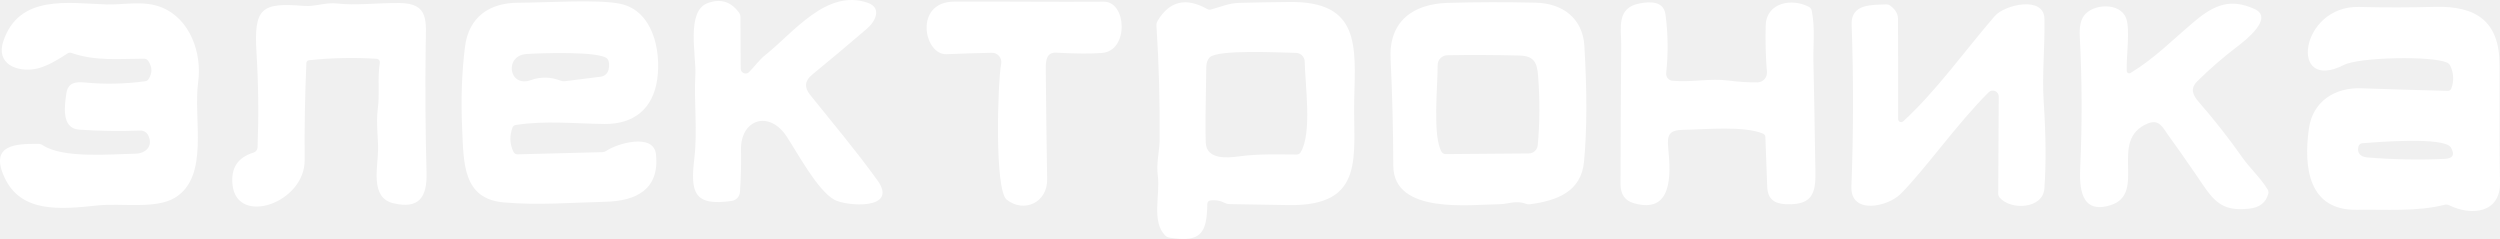
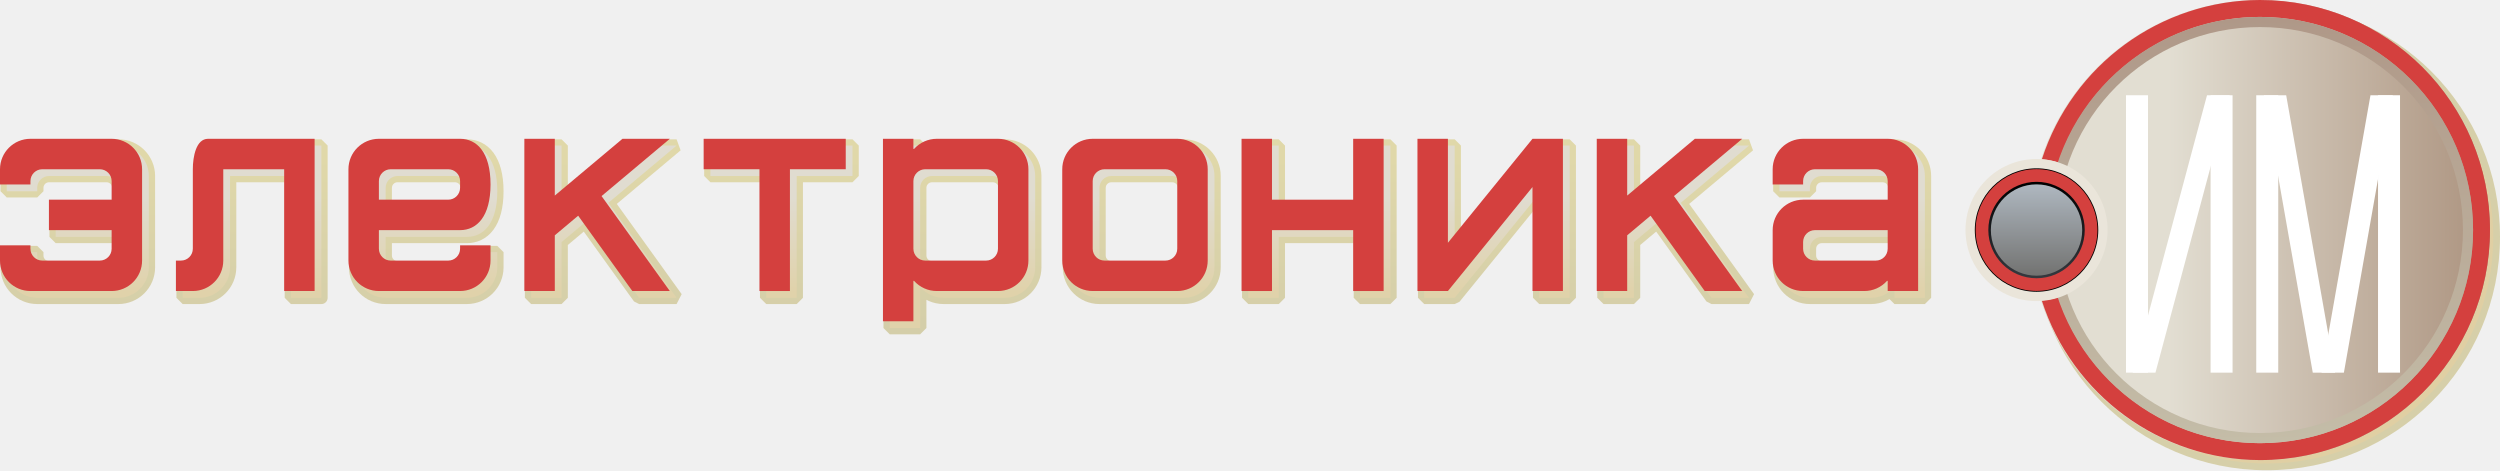
- <svg xmlns="http://www.w3.org/2000/svg" version="1.1" viewBox="0 0 528.034 50.478" id="svg17" width="528.034" height="50.478">
-   <defs id="defs17" />
-   <g fill="#ffffff" id="g17" style="fill:#000000" transform="translate(-36.33902,-36.11248)">
-     <path d="m 237.91,36.45 c 10.74,-0.04 21.06,0.09 31.58,0.02 4.85,-0.03 5.32,10.39 -0.4,10.83 q -3.55,0.27 -9.61,-0.06 c -2.16,-0.12 -2.27,1.71 -2.26,3.48 q 0.1,11.64 0.29,23.29 c 0.08,4.85 -4.86,7.17 -8.54,4.28 -2.61,-2.06 -1.91,-24.84 -1.17,-28.69 a 1.97,1.96 -85.1 0 0 -1.96,-2.34 q -4.75,0.1 -9.59,0.3 c -4.79,0.19 -6.95,-11.07 1.66,-11.11 z" id="path1" style="fill:#ffffff" />
-     <path d="m 164.46,67.94 c 2.2,-1.5 9.97,-3.83 10.44,0.8 0.74,7.36 -4.13,9.84 -10.73,9.99 -7.24,0.18 -14.21,0.77 -21.42,0.14 -8.7,-0.77 -8.47,-8.34 -8.8,-15.63 q -0.41,-9.18 0.6,-17.23 c 0.78,-6.23 5.07,-9.3 11.23,-9.32 6.41,-0.02 16.84,-0.77 21.59,0.23 6.78,1.42 8.65,9.71 7.79,15.9 -0.88,6.3 -4.96,9.54 -11.16,9.48 -6.07,-0.07 -12.77,-0.77 -18.76,0.22 a 0.85,0.84 5.4 0 0 -0.65,0.53 q -0.99,2.66 0.2,5.14 a 0.95,0.93 -13.3 0 0 0.86,0.52 l 17.87,-0.46 a 1.8,1.74 25.7 0 0 0.94,-0.31 z m 0.2,-19.35 c -1.23,-1.76 -14.63,-1.24 -17.11,-1.07 -4.79,0.33 -3.76,7.19 0.93,5.51 q 3.08,-1.1 6.27,0.12 0.46,0.17 0.95,0.11 l 7.53,-0.95 a 1.94,1.94 0 0 0 1.65,-1.5 q 0.32,-1.44 -0.22,-2.22 z" id="path2" style="fill:#ffffff" />
-     <path d="m 207.41,56.1 c 4.8,5.98 9.76,11.87 14.25,18.09 4.59,6.36 -6.66,5.51 -9.14,4.09 -3.5,-2.01 -7.46,-9.39 -9.99,-13.28 -3.72,-5.74 -9.81,-3.65 -9.68,2.74 q 0.09,4.43 -0.22,8.92 a 2.07,2.07 0 0 1 -1.77,1.9 c -7.93,1.12 -8.72,-1.76 -7.88,-8.88 0.72,-6.07 -0.1,-11.82 0.23,-17.91 0.21,-3.76 -1.99,-13.24 2.52,-14.97 q 4.1,-1.58 6.7,1.98 a 1.54,1.49 -64.2 0 1 0.3,0.91 l 0.06,10.93 a 1.03,1.03 0 0 0 1.76,0.72 c 1.22,-1.21 2.11,-2.56 3.45,-3.62 5.94,-4.72 12.91,-14.01 21.58,-11.03 3.1,1.07 1.69,3.92 -0.11,5.46 q -5.73,4.93 -11.59,9.73 -2.33,1.9 -0.47,4.22 z" id="path3" style="fill:#ffffff" />
-     <path d="m 322.37,57.07 c -0.29,11.74 2.66,22.65 -13.91,22.36 q -6.27,-0.11 -12.51,-0.21 -0.44,-0.01 -0.83,-0.21 -1.54,-0.79 -3.17,-0.55 a 0.72,0.71 85.8 0 0 -0.61,0.71 c -0.08,6.17 -1.33,8.27 -8.07,7.12 a 1.55,1.54 73.3 0 1 -0.85,-0.46 c -2.92,-3 -0.99,-8.62 -1.54,-12.62 -0.35,-2.54 0.35,-5.21 0.38,-7.3 q 0.12,-12.18 -0.66,-24.35 a 1.86,1.8 -32.4 0 1 0.26,-1.07 q 3.74,-6.25 10.46,-2.47 a 1.07,1.04 -37 0 0 0.79,0.1 c 2.07,-0.55 3.74,-1.34 5.93,-1.4 q 5.37,-0.14 10.74,-0.19 c 14.8,-0.13 13.88,9.23 13.59,20.54 z m -11.35,11.25 c 2.52,-3.99 0.96,-14.39 0.89,-19.18 a 1.88,1.88 0 0 0 -1.86,-1.86 c -3.06,-0.04 -16.5,-0.79 -18.22,0.96 q -0.68,0.69 -0.71,2.09 -0.25,12.37 -0.11,15.91 c 0.16,3.68 4.68,3.22 7.04,2.9 4.09,-0.56 8.07,-0.4 12.2,-0.39 a 0.92,0.9 -73.7 0 0 0.77,-0.43 z" id="path4" style="fill:#ffffff" />
-     <path d="m 330.05,48.5 c -0.38,-7.86 4.7,-11.56 12.07,-11.78 q 9.29,-0.26 18.61,-0.04 c 5.69,0.13 9.9,3.34 10.25,9.12 q 0.87,14.63 -0.08,24.52 c -0.6,6.27 -5.74,8.19 -11.39,8.93 q -0.48,0.06 -0.94,-0.11 c -2.02,-0.77 -3.81,0.09 -5.4,0.1 -6.14,0.05 -22.52,2.28 -22.55,-8.15 Q 330.59,59.8 330.05,48.5 Z m 9.94,1.38 c 0.04,4.1 -1.13,15.03 0.84,18.31 a 0.97,0.97 0 0 0 0.85,0.47 l 17.57,-0.14 a 1.91,1.9 -87.5 0 0 1.88,-1.73 q 0.65,-6.95 0.09,-14.51 C 361,49.3 360.38,47.91 357.19,47.84 q -7.94,-0.19 -15.16,-0.06 a 2.08,2.08 0 0 0 -2.04,2.1 z" id="path5" style="fill:#ffffff" />
-     <path d="m 67.61,64.64 a 1.78,1.78 0 0 0 -1.64,-0.95 q -6.86,0.24 -12.96,-0.2 c -3.84,-0.28 -2.99,-5.31 -2.65,-7.68 0.32,-2.16 1.83,-2.48 3.83,-2.28 q 6.41,0.62 12.82,-0.26 a 1,1 0 0 0 0.71,-0.45 q 1.24,-1.93 -0.08,-3.85 a 1.05,1.04 -16.8 0 0 -0.87,-0.46 c -5.32,0 -10.21,0.56 -15.32,-1.21 a 0.98,0.97 37.6 0 0 -0.88,0.11 q -4.1,2.74 -6.64,3.24 c -3.91,0.77 -8.51,-0.98 -6.9,-5.8 3.33,-10.01 13.77,-8.05 21.79,-7.8 3.72,0.11 7.92,-0.91 11.7,0.64 6.04,2.47 8.51,9.7 7.67,15.8 -1.07,7.84 2.45,19.87 -4.89,24.38 -4.05,2.48 -11.39,1.1 -16.42,1.64 C 49,80.35 40.72,81.12 37.26,73.53 34.09,66.6 39.75,66.47 44.43,66.5 a 1.68,1.62 -27.5 0 1 0.91,0.27 c 4.36,2.87 14.35,1.89 19.54,1.81 2.38,-0.04 3.88,-1.74 2.73,-3.94 z" id="path6" style="fill:#ffffff" />
-     <path d="m 101.05,49.41 q -0.45,10.27 -0.36,20.47 c 0.08,9.11 -14.21,14 -15.23,5.35 q -0.63,-5.34 4.43,-6.89 a 1.2,1.19 -7.5 0 0 0.85,-1.1 q 0.39,-10.05 -0.23,-20.1 c -0.58,-9.4 1.1,-10.51 10.04,-9.78 2.35,0.19 4.55,-0.79 6.99,-0.51 3.95,0.46 8.4,-0.14 13.2,-0.1 6.31,0.06 5.57,3.86 5.51,9.05 q -0.18,13.39 0.18,26.8 c 0.13,5.08 -1.51,7.75 -7.03,6.44 -4.94,-1.17 -3.24,-7.63 -3.2,-11.34 0.03,-2.24 -0.45,-5.67 -0.07,-8.56 0.45,-3.39 -0.1,-6.41 0.43,-9.75 a 0.74,0.74 0 0 0 -0.69,-0.86 q -7.16,-0.46 -14.29,0.31 a 0.6,0.6 0 0 0 -0.53,0.57 z" id="path7" style="fill:#ffffff" />
-     <path d="m 408.72,64.34 c -3.97,-1.7 -12.27,-0.88 -16.72,-0.81 -3.01,0.05 -3.61,0.89 -3.31,3.87 0.56,5.57 0.97,14 -7.27,11.63 q -2.81,-0.8 -2.8,-4.04 0.03,-14.65 0.14,-29.32 c 0.03,-3.54 -1.1,-7.89 3.87,-8.83 2.25,-0.43 5.11,-0.54 5.49,2.38 q 0.81,6.12 0.14,12.34 a 1.47,1.46 5.6 0 0 1.33,1.61 c 4.08,0.37 7.85,-0.56 11.85,-0.04 q 3.16,0.41 6.1,0.38 a 2.03,2.03 0 0 0 2,-2.19 q -0.4,-4.93 -0.26,-9.81 c 0.13,-4.94 5.65,-5.84 9.17,-3.92 a 1.13,1.1 -82.2 0 1 0.54,0.73 c 0.75,3.59 0.31,7.61 0.36,10.32 q 0.23,10.55 0.38,21.09 c 0.08,5.59 0.8,9.86 -6.24,9.51 -2.41,-0.12 -3.8,-1.09 -3.89,-3.7 q -0.17,-5.25 -0.39,-10.48 a 0.83,0.82 11 0 0 -0.49,-0.72 z" id="path8" style="fill:#ffffff" />
-     <path d="m 486.33,51.53 c 5.14,-3.11 8.99,-7.12 13.59,-10.96 4.2,-3.52 7.63,-4.82 12.62,-2.55 4.1,1.87 -1.79,6.51 -3.7,7.96 q -4.41,3.35 -8.36,7.25 c -1.58,1.55 -1.07,2.89 0.28,4.43 q 4.96,5.69 9.29,11.85 c 1.49,2.12 3.75,4.16 5.24,6.61 a 1.2,1.17 -54.2 0 1 0.14,0.93 q -0.73,2.76 -3.99,3.13 c -6.51,0.74 -7.83,-2.15 -11.5,-7.5 q -2.8,-4.09 -5.69,-8.09 c -1.12,-1.55 -1.86,-3.38 -4.26,-2.4 -8.5,3.45 0,14.83 -7.91,17.27 -6.37,1.97 -6.55,-3.92 -6.37,-8.02 q 0.63,-13.77 -0.09,-27.52 -0.17,-3.08 0.87,-4.48 c 1.91,-2.59 7.59,-2.86 8.9,0.47 0.91,2.28 0.03,8.23 0.14,11.18 a 0.53,0.53 0 0 0 0.8,0.44 z" id="path9" style="fill:#ffffff" />
-     <path d="m 456.36,55.61 c -6.63,6.6 -13.32,16.16 -18.56,21.44 -2.76,2.78 -10.65,4.47 -10.42,-1.56 q 0.66,-17.11 0.05,-34.23 c -0.15,-4.4 4.37,-4.09 7.28,-4.22 a 1.41,1.41 0 0 1 0.9,0.28 q 1.6,1.21 1.61,2.74 0.05,10.56 0.03,21.2 a 0.64,0.64 0 0 0 1.08,0.47 c 6.98,-6.38 13.08,-15.01 19.32,-22.21 2.11,-2.45 10.4,-4.33 10.5,0.53 0.13,5.94 -0.54,11.78 -0.15,17.6 q 0.7,10.6 0.14,18.28 c -0.31,4.32 -7.08,4.66 -9.44,1.92 a 1.23,1.22 24.9 0 1 -0.31,-0.84 l 0.11,-20.5 a 1.26,1.25 67.7 0 0 -2.14,-0.9 z" id="path10" style="fill:#ffffff" />
-     <path d="m 553.19,49.33 c -3.21,-1.45 -18.55,-1.16 -21.81,0.51 -11.71,5.96 -9.3,-12.56 3.19,-12.26 q 8.05,0.2 16.1,-0.02 c 8.48,-0.22 13.62,2.89 13.6,12.25 q -0.05,18.43 0.1,24.76 c 0.15,6.7 -6.18,7.15 -10.74,4.89 a 1.43,1.41 50.5 0 0 -0.95,-0.1 c -5.85,1.5 -12.48,0.96 -18.55,1.06 -10.21,0.18 -11.27,-8.98 -10.12,-17.14 0.8,-5.7 5.38,-8.72 11.06,-8.52 q 9.17,0.31 18.29,0.55 a 0.76,0.75 11 0 0 0.72,-0.48 q 0.9,-2.4 -0.2,-4.81 a 1.41,1.36 88.9 0 0 -0.69,-0.69 z M 534.46,67.1 c -0.32,1.37 0.5,2.15 1.85,2.26 q 8.17,0.68 16.37,0.31 2.66,-0.12 1.31,-2.42 c -1.35,-2.29 -15.75,-1.12 -18.68,-0.89 a 0.94,0.94 0 0 0 -0.85,0.74 z" id="path11" style="fill:#ffffff" />
+ <svg xmlns="http://www.w3.org/2000/svg" xmlns:xlink="http://www.w3.org/1999/xlink" width="739mm" height="139mm" viewBox="0 0 739 139" version="1.1" id="svg1" xml:space="preserve">
+   <defs id="defs1">
+     <linearGradient id="linearGradient59">
+       <stop style="stop-color:#000000;stop-opacity:1;" offset="0" id="stop59" />
+       <stop style="stop-color:#36393f;stop-opacity:1;" offset="1" id="stop60" />
+     </linearGradient>
+     <linearGradient id="linearGradient57">
+       <stop style="stop-color:#b1bac3;stop-opacity:1;" offset="0" id="stop57" />
+       <stop style="stop-color:#70706e;stop-opacity:1;" offset="1" id="stop58" />
+     </linearGradient>
+     <linearGradient id="linearGradient16">
+       <stop style="stop-color:#e2ded2;stop-opacity:1;" offset="0.3" id="stop16" />
+       <stop style="stop-color:#ac937f;stop-opacity:1;" offset="1" id="stop17" />
+     </linearGradient>
+     <linearGradient id="linearGradient12">
+       <stop style="stop-color:#af9888;stop-opacity:1;" offset="0" id="stop12" />
+       <stop style="stop-color:#c4bda8;stop-opacity:1;" offset="1" id="stop13" />
+     </linearGradient>
+     <linearGradient id="linearGradient33">
+       <stop style="stop-color:#d4cea9;stop-opacity:1;" offset="0.078" id="stop33" />
+       <stop style="stop-color:#e0d8a9;stop-opacity:1;" offset="0.884" id="stop34" />
+     </linearGradient>
+     <linearGradient id="linearGradient31">
+       <stop style="stop-color:#e0dcd0;stop-opacity:1;" offset="0.347" id="stop31" />
+       <stop style="stop-color:#e0d2aa;stop-opacity:1;" offset="0.947" id="stop32" />
+     </linearGradient>
+     <marker id="DistanceX" orient="auto" refX="0" refY="0" style="overflow:visible">
+       <path d="M 3,-3 -3,3 M 0,-5 V 5" style="stroke:#000000;stroke-width:0.5" id="path1" />
+     </marker>
+     <pattern id="Hatch" patternUnits="userSpaceOnUse" width="8" height="8" x="0" y="0">
+       <path d="M8 4 l-4,4" stroke="#000000" stroke-width="0.25" linecap="square" id="path2" />
+       <path d="M6 2 l-4,4" stroke="#000000" stroke-width="0.25" linecap="square" id="path3" />
+       <path d="M4 0 l-4,4" stroke="#000000" stroke-width="0.25" linecap="square" id="path4" />
+     </pattern>
+     <symbol id="*Model_Space" />
+     <symbol id="*Paper_Space" />
+     <symbol id="*Paper_Space0" />
+     <linearGradient xlink:href="#linearGradient31" id="linearGradient32" x1="430.432" y1="-0.402" x2="430.432" y2="46.179" gradientUnits="userSpaceOnUse" />
+     <linearGradient xlink:href="#linearGradient33" id="linearGradient34" x1="380.505" y1="58.187" x2="380.505" y2="-3.421" gradientUnits="userSpaceOnUse" />
+     <linearGradient xlink:href="#linearGradient31" id="linearGradient35" gradientUnits="userSpaceOnUse" x1="430.432" y1="-0.402" x2="430.432" y2="46.179" />
+     <linearGradient xlink:href="#linearGradient33" id="linearGradient36" gradientUnits="userSpaceOnUse" x1="380.505" y1="58.187" x2="380.505" y2="-3.421" />
+     <linearGradient xlink:href="#linearGradient31" id="linearGradient37" gradientUnits="userSpaceOnUse" x1="430.432" y1="-0.402" x2="430.432" y2="46.179" />
+     <linearGradient xlink:href="#linearGradient33" id="linearGradient38" gradientUnits="userSpaceOnUse" x1="380.505" y1="58.187" x2="380.505" y2="-3.421" />
+     <linearGradient xlink:href="#linearGradient31" id="linearGradient39" gradientUnits="userSpaceOnUse" x1="430.432" y1="-0.402" x2="430.432" y2="46.179" />
+     <linearGradient xlink:href="#linearGradient33" id="linearGradient40" gradientUnits="userSpaceOnUse" x1="380.505" y1="58.187" x2="380.505" y2="-3.421" />
+     <linearGradient xlink:href="#linearGradient31" id="linearGradient41" gradientUnits="userSpaceOnUse" x1="430.432" y1="-0.402" x2="430.432" y2="46.179" />
+     <linearGradient xlink:href="#linearGradient33" id="linearGradient42" gradientUnits="userSpaceOnUse" x1="380.505" y1="58.187" x2="380.505" y2="-3.421" />
+     <linearGradient xlink:href="#linearGradient31" id="linearGradient43" gradientUnits="userSpaceOnUse" x1="430.432" y1="-0.402" x2="430.432" y2="46.179" />
+     <linearGradient xlink:href="#linearGradient33" id="linearGradient44" gradientUnits="userSpaceOnUse" x1="380.505" y1="58.187" x2="380.505" y2="-3.421" />
+     <linearGradient xlink:href="#linearGradient31" id="linearGradient45" gradientUnits="userSpaceOnUse" x1="430.432" y1="-0.402" x2="430.432" y2="46.179" />
+     <linearGradient xlink:href="#linearGradient33" id="linearGradient46" gradientUnits="userSpaceOnUse" x1="380.505" y1="58.187" x2="380.505" y2="-3.421" />
+     <linearGradient xlink:href="#linearGradient31" id="linearGradient47" gradientUnits="userSpaceOnUse" x1="430.432" y1="-0.402" x2="430.432" y2="46.179" />
+     <linearGradient xlink:href="#linearGradient33" id="linearGradient48" gradientUnits="userSpaceOnUse" x1="380.505" y1="58.187" x2="380.505" y2="-3.421" />
+     <linearGradient xlink:href="#linearGradient31" id="linearGradient49" gradientUnits="userSpaceOnUse" x1="430.432" y1="-0.402" x2="430.432" y2="46.179" />
+     <linearGradient xlink:href="#linearGradient33" id="linearGradient50" gradientUnits="userSpaceOnUse" x1="380.505" y1="58.187" x2="380.505" y2="-3.421" />
+     <linearGradient xlink:href="#linearGradient31" id="linearGradient51" gradientUnits="userSpaceOnUse" x1="430.432" y1="-0.402" x2="430.432" y2="46.179" />
+     <linearGradient xlink:href="#linearGradient33" id="linearGradient52" gradientUnits="userSpaceOnUse" x1="380.505" y1="58.187" x2="380.505" y2="-3.421" />
+     <linearGradient xlink:href="#linearGradient31" id="linearGradient53" gradientUnits="userSpaceOnUse" x1="430.432" y1="-0.402" x2="430.432" y2="46.179" />
+     <linearGradient xlink:href="#linearGradient33" id="linearGradient54" gradientUnits="userSpaceOnUse" x1="380.505" y1="58.187" x2="380.505" y2="-3.421" />
+     <linearGradient xlink:href="#linearGradient31" id="linearGradient55" gradientUnits="userSpaceOnUse" x1="430.432" y1="-0.402" x2="430.432" y2="46.179" />
+     <linearGradient xlink:href="#linearGradient33" id="linearGradient56" gradientUnits="userSpaceOnUse" x1="380.505" y1="58.187" x2="380.505" y2="-3.421" />
+     <linearGradient xlink:href="#linearGradient12" id="linearGradient13" x1="815.596" y1="36.612" x2="815.596" y2="162.612" gradientUnits="userSpaceOnUse" />
+     <linearGradient xlink:href="#linearGradient16" id="linearGradient17" x1="747.596" y1="99.612" x2="883.596" y2="99.612" gradientUnits="userSpaceOnUse" />
+     <linearGradient xlink:href="#linearGradient57" id="linearGradient58" x1="749.554" y1="85.112" x2="749.554" y2="114.112" gradientUnits="userSpaceOnUse" />
+     <linearGradient xlink:href="#linearGradient59" id="linearGradient60" x1="749.554" y1="85.362" x2="749.554" y2="113.862" gradientUnits="userSpaceOnUse" />
+   </defs>
+   <g id="g31" transform="translate(-93.97244,42.55634)" style="fill:url(#linearGradient32);fill-opacity:1;stroke:url(#linearGradient34);stroke-width:3.7;stroke-linejoin:bevel;stroke-dasharray:none;paint-order:stroke fill markers">
+     <path id="path20" style="fill:url(#linearGradient35);fill-opacity:1;stroke:url(#linearGradient36);stroke-width:3.7;stroke-linecap:round;stroke-linejoin:bevel;stroke-dasharray:none;stroke-opacity:1;paint-order:stroke fill markers" d="m 95.972,13.972 h 9 l 2e-5,-1 c 2e-5,-1.933 1.567,-3.5 3.5,-3.5 h 17 c 1.933,-6.7e-6 3.5,1.567 3.5,3.5 l 3e-5,5.5 h -18.539 v 9 h 18.539 l -3e-5,5.5 c -2e-5,1.933 -1.567,3.5 -3.5,3.5 h -17 c -1.933,5.2e-5 -3.5,-1.567 -3.5,-3.5 l -2e-5,-1 h -9 l 5.2e-5,4.5 c 5e-5,4.971 4.029,9 9,9 l 24,10e-7 c 4.971,1.8e-5 9,-4.029 9,-9 V 9.472 c -6e-5,-4.971 -4.029,-9 -9,-9 H 104.972 c -4.971,-8.9e-7 -9,4.029 -9,9 z" />
+     <path id="path21" style="fill:url(#linearGradient37);fill-opacity:1;stroke:url(#linearGradient38);stroke-width:3.7;stroke-linecap:round;stroke-linejoin:bevel;stroke-dasharray:none;stroke-opacity:1;paint-order:stroke fill markers" d="m 188.972,45.472 h -9 V 9.472 h -18 l 3e-5,27 c 3e-5,4.971 -4.029,9 -9,9 l -5,-1.9e-5 v -9 l 1.5,5.2e-5 c 1.933,5.1e-5 3.5,-1.567 3.5,-3.5 V 9.472 c 6e-5,-3.689 0.959,-9 4.5,-9 l 31.5,-2.6e-7 V 45.472" />
+     <path d="m 207.972,0.472 c -4.971,2e-7 -9,4.029 -9,9 v 27 c -3e-5,4.971 4.029,9 9,9 h 24 c 4.971,1.8e-5 9,-4.029 9,-9 v -4.499 h -9 v 1 c 2e-5,1.933 -1.567,3.5 -3.5,3.5 h -17 c -1.933,5.1e-5 -3.5,-1.567 -3.5,-3.5 v -5.5 l 24,-5.17e-4 c 4.971,-4.6e-5 9,-4.029 9,-13.5 0,-9.471 -4.029,-13.5 -9,-13.5 z M 211.472,9.472 h 17 c 1.933,-6.8e-6 3.5,1.567 3.5,3.5 v 2 c 4e-5,1.933 -1.567,3.5 -3.5,3.5 h -20.5 v -5.5 c 6e-5,-1.933 1.567,-3.5 3.5,-3.5 z" style="fill:url(#linearGradient39);fill-opacity:1;stroke:url(#linearGradient40);stroke-width:3.7;stroke-linecap:round;stroke-linejoin:bevel;stroke-dasharray:none;stroke-opacity:1;paint-order:stroke fill markers" id="path22" />
+     <path d="M 250.972,0.472 V 45.472 h 8.999 V 29.002 l 6.908,-5.797 16.007,22.267 h 11.086 L 273.794,17.404 293.973,0.472 H 279.972 L 259.972,17.253 V 0.472 Z" style="fill:url(#linearGradient41);fill-opacity:1;stroke:url(#linearGradient42);stroke-width:3.7;stroke-linecap:round;stroke-linejoin:bevel;stroke-dasharray:none;stroke-opacity:1;paint-order:stroke fill markers" id="path23" />
+     <path d="M 303.972,0.472 V 9.472 h 16.5 v 36 h 9.001 V 9.472 h 16.499 V 0.472 Z" style="fill:url(#linearGradient43);fill-opacity:1;stroke:url(#linearGradient44);stroke-width:3.7;stroke-linecap:round;stroke-linejoin:bevel;stroke-dasharray:none;stroke-opacity:1;paint-order:stroke fill markers" id="path24" />
+     <path id="path25" style="fill:url(#linearGradient45);fill-opacity:1;stroke:url(#linearGradient46);stroke-width:3.7;stroke-linecap:round;stroke-linejoin:bevel;stroke-dasharray:none;stroke-opacity:1;paint-order:stroke fill markers" d="m 372.88,0.472 h 18.092 c 4.971,-5.31e-6 9,4.029 9.001,9 V 36.472 c -4.3e-4,4.971 -4.03,9 -9.001,9 h -18.092 c -2.561,2.3e-5 -5,-1.091 -6.708,-3 l -0.201,5.8e-5 v 11.943 h -8.998 V 0.472 h 8.998 V 3.472 l 0.201,-2.1e-6 c 1.707,-1.909 4.147,-3 6.708,-3 z M 387.472,36.472 c 1.933,4.7e-5 3.5,-1.567 3.5,-3.5 V 12.972 c 1.3e-4,-1.933 -1.567,-3.5 -3.5,-3.5 l -18,-6.7e-6 c -1.933,-5.6e-6 -3.5,1.567 -3.5,3.5 v 20 c 3.7e-4,1.933 1.567,3.5 3.5,3.5 z" />
+     <path d="m 418.973,0.472 c -4.971,-1.083e-5 -9,4.029 -9,9 v 27 c 2.7e-4,4.971 4.03,9 9,9 h 25 c 4.97,1.3e-5 9,-4.029 8.999,-9 V 9.472 c 2.3e-4,-4.971 -4.029,-9 -8.999,-9 z M 422.473,9.472 h 18 c 1.933,4.3e-6 3.5,1.567 3.5,3.5 v 20 c -5e-4,1.933 -1.567,3.5 -3.5,3.5 h -18 c -1.933,4.1e-5 -3.5,-1.567 -3.5,-3.5 V 12.972 c -2.9e-4,-1.933 1.567,-3.5 3.5,-3.5 z" style="fill:url(#linearGradient47);fill-opacity:1;stroke:url(#linearGradient48);stroke-width:3.7;stroke-linecap:round;stroke-linejoin:bevel;stroke-dasharray:none;stroke-opacity:1;paint-order:stroke fill markers" id="path26" />
+     <path d="M 462.973,0.472 V 45.472 h 8.998 V 27.473 h 24 V 45.472 h 9.002 V 0.472 h -9.002 V 18.472 H 471.972 V 0.472 Z" style="fill:url(#linearGradient49);fill-opacity:1;stroke:url(#linearGradient50);stroke-width:3.7;stroke-linecap:round;stroke-linejoin:bevel;stroke-dasharray:none;stroke-opacity:1;paint-order:stroke fill markers" id="path27" />
+     <path d="M 514.972,0.472 V 45.472 h 9.001 L 548.973,14.736 V 45.472 h 8.998 V 0.472 h -8.998 L 523.973,31.209 V 0.472 Z" style="fill:url(#linearGradient51);fill-opacity:1;stroke:url(#linearGradient52);stroke-width:3.7;stroke-linecap:round;stroke-linejoin:bevel;stroke-dasharray:none;stroke-opacity:1;paint-order:stroke fill markers" id="path29" />
+     <path d="M 567.973,0.472 V 45.472 h 8.998 V 29.002 l 6.908,-5.797 16.007,22.267 h 11.086 L 590.796,17.404 610.973,0.472 H 596.971 L 576.971,17.253 V 0.472 Z" style="fill:url(#linearGradient53);fill-opacity:1;stroke:url(#linearGradient54);stroke-width:3.7;stroke-linecap:round;stroke-linejoin:bevel;stroke-dasharray:none;stroke-opacity:1;paint-order:stroke fill markers" id="path30" />
+     <path d="m 628.972,0.472 c -4.971,-1.083e-5 -9,4.029 -9,9 l -5.2e-4,4.5 h 9.002 l -5.2e-4,-1 c -1.8e-4,-1.933 1.567,-3.5 3.501,-3.5 h 17.999 c 1.933,-1.22e-5 3.5,1.567 3.501,3.5 l 5.2e-4,5.5 h -25.001 c -4.971,-1.1e-5 -9,4.029 -9,9 v 9 c 3.7e-4,4.971 4.03,9 9,9 h 18.092 c 2.561,2.3e-5 5.001,-1.091 6.708,-3 h 0.201 v 3 h 8.998 V 9.472 c 3.3e-4,-4.971 -4.029,-9 -8.999,-9 z m 3.501,27 21.5,5.17e-4 -5.2e-4,5.5 c -4.2e-4,1.933 -1.568,3.5 -3.501,3.5 h -17.999 c -1.933,4.1e-5 -3.501,-1.567 -3.501,-3.5 V 30.972 c -1.8e-4,-1.933 1.567,-3.5 3.501,-3.5 z" style="fill:url(#linearGradient55);fill-opacity:1;stroke:url(#linearGradient56);stroke-width:3.7;stroke-linecap:round;stroke-linejoin:bevel;stroke-dasharray:none;stroke-opacity:1;paint-order:stroke fill markers" id="path31" />
  </g>
+   <g id="g324" transform="translate(-95.97231,40.55619)">
+     <g id="g322" style="display:inline;fill:#d4403e;fill-opacity:1">
+       <path id="path28" style="fill:#d4403e;fill-opacity:1;stroke:none;stroke-width:1;stroke-linecap:round;stroke-dasharray:none;stroke-opacity:1" d="m 95.972,13.972 h 9 l 2e-5,-1 c 2e-5,-1.933 1.567,-3.5 3.5,-3.5 h 17 c 1.933,-6.7e-6 3.5,1.567 3.5,3.5 l 3e-5,5.5 h -18.539 v 9 h 18.539 l -3e-5,5.5 c -2e-5,1.933 -1.567,3.5 -3.5,3.5 h -17 c -1.933,5.2e-5 -3.5,-1.567 -3.5,-3.5 l -2e-5,-1 h -9 l 5.2e-5,4.5 c 5e-5,4.971 4.029,9 9,9 l 24,10e-7 c 4.971,1.8e-5 9,-4.029 9,-9 V 9.472 c -6e-5,-4.971 -4.029,-9 -9,-9 H 104.972 c -4.971,-8.9e-7 -9,4.029 -9,9 z" />
+       <path id="path41" style="fill:#d4403e;fill-opacity:1;stroke:none;stroke-width:1;stroke-linecap:round;stroke-dasharray:none;stroke-opacity:1" d="m 188.972,45.472 h -9 V 9.472 h -18 l 3e-5,27 c 3e-5,4.971 -4.029,9 -9,9 l -5,-1.9e-5 v -9 l 1.5,5.2e-5 c 1.933,5.1e-5 3.5,-1.567 3.5,-3.5 V 9.472 c 6e-5,-3.689 0.959,-9 4.5,-9 l 31.5,-2.6e-7 V 45.472" />
+       <path d="m 207.972,0.472 c -4.971,2e-7 -9,4.029 -9,9 v 27 c -3e-5,4.971 4.029,9 9,9 h 24 c 4.971,1.8e-5 9,-4.029 9,-9 v -4.499 h -9 v 1 c 2e-5,1.933 -1.567,3.5 -3.5,3.5 h -17 c -1.933,5.1e-5 -3.5,-1.567 -3.5,-3.5 v -5.5 l 24,-5.17e-4 c 4.971,-4.6e-5 9,-4.029 9,-13.5 0,-9.471 -4.029,-13.5 -9,-13.5 z M 211.472,9.472 h 17 c 1.933,-6.8e-6 3.5,1.567 3.5,3.5 v 2 c 4e-5,1.933 -1.567,3.5 -3.5,3.5 h -20.5 v -5.5 c 6e-5,-1.933 1.567,-3.5 3.5,-3.5 z" style="fill:#d4403e;fill-opacity:1;stroke:none;stroke-width:1;stroke-linecap:round;stroke-dasharray:none;stroke-opacity:1" id="path321" />
+       <path d="M 250.972,0.472 V 45.472 h 8.999 V 29.002 l 6.908,-5.797 16.007,22.267 h 11.086 L 273.794,17.404 293.973,0.472 H 279.972 L 259.972,17.253 V 0.472 Z" style="fill:#d4403e;fill-opacity:1;stroke:none;stroke-width:1;stroke-linecap:round;stroke-dasharray:none;stroke-opacity:1" id="path315" />
+       <path d="M 303.972,0.472 V 9.472 h 16.5 v 36 h 9.001 V 9.472 h 16.499 V 0.472 Z" style="fill:#d4403e;fill-opacity:1;stroke:none;stroke-width:1;stroke-linecap:round;stroke-dasharray:none;stroke-opacity:1" id="path316" />
+       <path id="path107" style="fill:#d4403e;fill-opacity:1;stroke:none;stroke-width:1;stroke-linecap:round;stroke-dasharray:none;stroke-opacity:1" d="m 372.88,0.472 h 18.092 c 4.971,-5.31e-6 9,4.029 9.001,9 V 36.472 c -4.3e-4,4.971 -4.03,9 -9.001,9 h -18.092 c -2.561,2.3e-5 -5,-1.091 -6.708,-3 l -0.201,5.8e-5 v 11.943 h -8.998 V 0.472 h 8.998 V 3.472 l 0.201,-2.1e-6 c 1.707,-1.909 4.147,-3 6.708,-3 z M 387.472,36.472 c 1.933,4.7e-5 3.5,-1.567 3.5,-3.5 V 12.972 c 1.3e-4,-1.933 -1.567,-3.5 -3.5,-3.5 l -18,-6.7e-6 c -1.933,-5.6e-6 -3.5,1.567 -3.5,3.5 v 20 c 3.7e-4,1.933 1.567,3.5 3.5,3.5 z" />
+       <path d="m 418.973,0.472 c -4.971,-1.083e-5 -9,4.029 -9,9 v 27 c 2.7e-4,4.971 4.03,9 9,9 h 25 c 4.97,1.3e-5 9,-4.029 8.999,-9 V 9.472 c 2.3e-4,-4.971 -4.029,-9 -8.999,-9 z M 422.473,9.472 h 18 c 1.933,4.3e-6 3.5,1.567 3.5,3.5 v 20 c -5e-4,1.933 -1.567,3.5 -3.5,3.5 h -18 c -1.933,4.1e-5 -3.5,-1.567 -3.5,-3.5 V 12.972 c -2.9e-4,-1.933 1.567,-3.5 3.5,-3.5 z" style="fill:#d4403e;fill-opacity:1;stroke:none;stroke-width:1;stroke-linecap:round;stroke-dasharray:none;stroke-opacity:1" id="path320" />
+       <path d="M 462.973,0.472 V 45.472 h 8.998 V 27.473 h 24 V 45.472 h 9.002 V 0.472 h -9.002 V 18.472 H 471.972 V 0.472 Z" style="fill:#d4403e;fill-opacity:1;stroke:none;stroke-width:1;stroke-linecap:round;stroke-dasharray:none;stroke-opacity:1" id="path317" />
+       <path d="M 514.972,0.472 V 45.472 h 9.001 L 548.973,14.736 V 45.472 h 8.998 V 0.472 h -8.998 L 523.973,31.209 V 0.472 Z" style="fill:#d4403e;fill-opacity:1;stroke:none;stroke-width:1;stroke-linecap:round;stroke-dasharray:none;stroke-opacity:1" id="path318" />
+       <path d="M 567.973,0.472 V 45.472 h 8.998 V 29.002 l 6.908,-5.797 16.007,22.267 h 11.086 L 590.796,17.404 610.973,0.472 H 596.971 L 576.971,17.253 V 0.472 Z" style="fill:#d4403e;fill-opacity:1;stroke:none;stroke-width:1;stroke-linecap:round;stroke-dasharray:none;stroke-opacity:1" id="path319" />
+       <path d="m 628.972,0.472 c -4.971,-1.083e-5 -9,4.029 -9,9 l -5.2e-4,4.5 h 9.002 l -5.2e-4,-1 c -1.8e-4,-1.933 1.567,-3.5 3.501,-3.5 h 17.999 c 1.933,-1.22e-5 3.5,1.567 3.501,3.5 l 5.2e-4,5.5 h -25.001 c -4.971,-1.1e-5 -9,4.029 -9,9 v 9 c 3.7e-4,4.971 4.03,9 9,9 h 18.092 c 2.561,2.3e-5 5.001,-1.091 6.708,-3 h 0.201 v 3 h 8.998 V 9.472 c 3.3e-4,-4.971 -4.029,-9 -8.999,-9 z m 3.501,27 21.5,5.17e-4 -5.2e-4,5.5 c -4.2e-4,1.933 -1.568,3.5 -3.501,3.5 h -17.999 c -1.933,4.1e-5 -3.501,-1.567 -3.501,-3.5 V 30.972 c -1.8e-4,-1.933 1.567,-3.5 3.501,-3.5 z" style="fill:#d4403e;fill-opacity:1;stroke:none;stroke-width:1;stroke-linecap:round;stroke-dasharray:none;stroke-opacity:1" id="path322" />
+     </g>
+     <g id="g72" style="display:none;fill:#000000;fill-opacity:1">
+       <path id="path62" style="fill:#000000;fill-opacity:1;stroke:none;stroke-width:1;stroke-linecap:round;stroke-dasharray:none;stroke-opacity:1" d="m 95.972,13.972 h 9 l 2e-5,-1 c 2e-5,-1.933 1.567,-3.5 3.5,-3.5 h 17 c 1.933,-6.7e-6 3.5,1.567 3.5,3.5 l 3e-5,5.5 h -18.539 v 9 h 18.539 l -3e-5,5.5 c -2e-5,1.933 -1.567,3.5 -3.5,3.5 h -17 c -1.933,5.2e-5 -3.5,-1.567 -3.5,-3.5 l -2e-5,-1 h -9 l 5.2e-5,4.5 c 5e-5,4.971 4.029,9 9,9 l 24,10e-7 c 4.971,1.8e-5 9,-4.029 9,-9 V 9.472 c -6e-5,-4.971 -4.029,-9 -9,-9 H 104.972 c -4.971,-8.9e-7 -9,4.029 -9,9 z" />
+       <path id="path63" style="fill:#000000;fill-opacity:1;stroke:none;stroke-width:1;stroke-linecap:round;stroke-dasharray:none;stroke-opacity:1" d="m 188.972,45.472 h -9 V 9.472 h -18 l 3e-5,27 c 3e-5,4.971 -4.029,9 -9,9 l -5,-1.9e-5 v -9 l 1.5,5.2e-5 c 1.933,5.1e-5 3.5,-1.567 3.5,-3.5 V 9.472 c 6e-5,-3.689 0.959,-9 4.5,-9 l 31.5,-2.6e-7 V 45.472" />
+       <path d="m 207.972,0.472 c -4.971,2e-7 -9,4.029 -9,9 v 27 c -3e-5,4.971 4.029,9 9,9 h 24 c 4.971,1.8e-5 9,-4.029 9,-9 v -4.499 h -9 v 1 c 2e-5,1.933 -1.567,3.5 -3.5,3.5 h -17 c -1.933,5.1e-5 -3.5,-1.567 -3.5,-3.5 v -5.5 l 24,-5.17e-4 c 4.971,-4.6e-5 9,-4.029 9,-13.5 0,-9.471 -4.029,-13.5 -9,-13.5 z M 211.472,9.472 h 17 c 1.933,-6.8e-6 3.5,1.567 3.5,3.5 v 2 c 4e-5,1.933 -1.567,3.5 -3.5,3.5 h -20.5 v -5.5 c 6e-5,-1.933 1.567,-3.5 3.5,-3.5 z" style="fill:#000000;fill-opacity:1;stroke:none;stroke-width:1;stroke-linecap:round;stroke-dasharray:none;stroke-opacity:1" id="path64" />
+       <path d="M 250.972,0.472 V 45.472 h 8.999 V 29.002 l 6.908,-5.797 16.007,22.267 h 11.086 L 273.794,17.404 293.973,0.472 H 279.972 L 259.972,17.253 V 0.472 Z" style="fill:#000000;fill-opacity:1;stroke:none;stroke-width:1;stroke-linecap:round;stroke-dasharray:none;stroke-opacity:1" id="path65" />
+       <path d="M 303.972,0.472 V 9.472 h 16.5 v 36 h 9.001 V 9.472 h 16.499 V 0.472 Z" style="fill:#000000;fill-opacity:1;stroke:none;stroke-width:1;stroke-linecap:round;stroke-dasharray:none;stroke-opacity:1" id="path66" />
+       <path id="path67" style="fill:#000000;fill-opacity:1;stroke:none;stroke-width:1;stroke-linecap:round;stroke-dasharray:none;stroke-opacity:1" d="m 372.88,0.472 h 18.092 c 4.971,-5.31e-6 9,4.029 9.001,9 V 36.472 c -4.3e-4,4.971 -4.03,9 -9.001,9 h -18.092 c -2.561,2.3e-5 -5,-1.091 -6.708,-3 l -0.201,5.8e-5 v 11.943 h -8.998 V 0.472 h 8.998 V 3.472 l 0.201,-2.1e-6 c 1.707,-1.909 4.147,-3 6.708,-3 z M 387.472,36.472 c 1.933,4.7e-5 3.5,-1.567 3.5,-3.5 V 12.972 c 1.3e-4,-1.933 -1.567,-3.5 -3.5,-3.5 l -18,-6.7e-6 c -1.933,-5.6e-6 -3.5,1.567 -3.5,3.5 v 20 c 3.7e-4,1.933 1.567,3.5 3.5,3.5 z" />
+       <path d="m 418.973,0.472 c -4.971,-1.083e-5 -9,4.029 -9,9 v 27 c 2.7e-4,4.971 4.03,9 9,9 h 25 c 4.97,1.3e-5 9,-4.029 8.999,-9 V 9.472 c 2.3e-4,-4.971 -4.029,-9 -8.999,-9 z M 422.473,9.472 h 18 c 1.933,4.3e-6 3.5,1.567 3.5,3.5 v 20 c -5e-4,1.933 -1.567,3.5 -3.5,3.5 h -18 c -1.933,4.1e-5 -3.5,-1.567 -3.5,-3.5 V 12.972 c -2.9e-4,-1.933 1.567,-3.5 3.5,-3.5 z" style="fill:#000000;fill-opacity:1;stroke:none;stroke-width:1;stroke-linecap:round;stroke-dasharray:none;stroke-opacity:1" id="path68" />
+       <path d="M 462.973,0.472 V 45.472 h 8.998 V 27.473 h 24 V 45.472 h 9.002 V 0.472 h -9.002 V 18.472 H 471.972 V 0.472 Z" style="fill:#000000;fill-opacity:1;stroke:none;stroke-width:1;stroke-linecap:round;stroke-dasharray:none;stroke-opacity:1" id="path69" />
+       <path d="M 514.972,0.472 V 45.472 h 9.001 L 548.973,14.736 V 45.472 h 8.998 V 0.472 h -8.998 L 523.973,31.209 V 0.472 Z" style="fill:#000000;fill-opacity:1;stroke:none;stroke-width:1;stroke-linecap:round;stroke-dasharray:none;stroke-opacity:1" id="path70" />
+       <path d="M 567.973,0.472 V 45.472 h 8.998 V 29.002 l 6.908,-5.797 16.007,22.267 h 11.086 L 590.796,17.404 610.973,0.472 H 596.971 L 576.971,17.253 V 0.472 Z" style="fill:#000000;fill-opacity:1;stroke:none;stroke-width:1;stroke-linecap:round;stroke-dasharray:none;stroke-opacity:1" id="path71" />
+       <path d="m 628.972,0.472 c -4.971,-1.083e-5 -9,4.029 -9,9 l -5.2e-4,4.5 h 9.002 l -5.2e-4,-1 c -1.8e-4,-1.933 1.567,-3.5 3.501,-3.5 h 17.999 c 1.933,-1.22e-5 3.5,1.567 3.501,3.5 l 5.2e-4,5.5 h -25.001 c -4.971,-1.1e-5 -9,4.029 -9,9 v 9 c 3.7e-4,4.971 4.03,9 9,9 h 18.092 c 2.561,2.3e-5 5.001,-1.091 6.708,-3 h 0.201 v 3 h 8.998 V 9.472 c 3.3e-4,-4.971 -4.029,-9 -8.999,-9 z m 3.501,27 21.5,5.17e-4 -5.2e-4,5.5 c -4.2e-4,1.933 -1.568,3.5 -3.501,3.5 h -17.999 c -1.933,4.1e-5 -3.501,-1.567 -3.501,-3.5 V 30.972 c -1.8e-4,-1.933 1.567,-3.5 3.501,-3.5 z" style="fill:#000000;fill-opacity:1;stroke:none;stroke-width:1;stroke-linecap:round;stroke-dasharray:none;stroke-opacity:1" id="path72" />
+     </g>
+     <g id="g83" style="display:none;fill:#ffffff;fill-opacity:1">
+       <path id="path73" style="fill:#ffffff;fill-opacity:1;stroke:none;stroke-width:1;stroke-linecap:round;stroke-dasharray:none;stroke-opacity:1" d="m 95.972,13.972 h 9 l 2e-5,-1 c 2e-5,-1.933 1.567,-3.5 3.5,-3.5 h 17 c 1.933,-6.7e-6 3.5,1.567 3.5,3.5 l 3e-5,5.5 h -18.539 v 9 h 18.539 l -3e-5,5.5 c -2e-5,1.933 -1.567,3.5 -3.5,3.5 h -17 c -1.933,5.2e-5 -3.5,-1.567 -3.5,-3.5 l -2e-5,-1 h -9 l 5.2e-5,4.5 c 5e-5,4.971 4.029,9 9,9 l 24,10e-7 c 4.971,1.8e-5 9,-4.029 9,-9 V 9.472 c -6e-5,-4.971 -4.029,-9 -9,-9 H 104.972 c -4.971,-8.9e-7 -9,4.029 -9,9 z" />
+       <path id="path74" style="fill:#ffffff;fill-opacity:1;stroke:none;stroke-width:1;stroke-linecap:round;stroke-dasharray:none;stroke-opacity:1" d="m 188.972,45.472 h -9 V 9.472 h -18 l 3e-5,27 c 3e-5,4.971 -4.029,9 -9,9 l -5,-1.9e-5 v -9 l 1.5,5.2e-5 c 1.933,5.1e-5 3.5,-1.567 3.5,-3.5 V 9.472 c 6e-5,-3.689 0.959,-9 4.5,-9 l 31.5,-2.6e-7 V 45.472" />
+       <path d="m 207.972,0.472 c -4.971,2e-7 -9,4.029 -9,9 v 27 c -3e-5,4.971 4.029,9 9,9 h 24 c 4.971,1.8e-5 9,-4.029 9,-9 v -4.499 h -9 v 1 c 2e-5,1.933 -1.567,3.5 -3.5,3.5 h -17 c -1.933,5.1e-5 -3.5,-1.567 -3.5,-3.5 v -5.5 l 24,-5.17e-4 c 4.971,-4.6e-5 9,-4.029 9,-13.5 0,-9.471 -4.029,-13.5 -9,-13.5 z M 211.472,9.472 h 17 c 1.933,-6.8e-6 3.5,1.567 3.5,3.5 v 2 c 4e-5,1.933 -1.567,3.5 -3.5,3.5 h -20.5 v -5.5 c 6e-5,-1.933 1.567,-3.5 3.5,-3.5 z" style="fill:#ffffff;fill-opacity:1;stroke:none;stroke-width:1;stroke-linecap:round;stroke-dasharray:none;stroke-opacity:1" id="path75" />
+       <path d="M 250.972,0.472 V 45.472 h 8.999 V 29.002 l 6.908,-5.797 16.007,22.267 h 11.086 L 273.794,17.404 293.973,0.472 H 279.972 L 259.972,17.253 V 0.472 Z" style="fill:#ffffff;fill-opacity:1;stroke:none;stroke-width:1;stroke-linecap:round;stroke-dasharray:none;stroke-opacity:1" id="path76" />
+       <path d="M 303.972,0.472 V 9.472 h 16.5 v 36 h 9.001 V 9.472 h 16.499 V 0.472 Z" style="fill:#ffffff;fill-opacity:1;stroke:none;stroke-width:1;stroke-linecap:round;stroke-dasharray:none;stroke-opacity:1" id="path77" />
+       <path id="path78" style="fill:#ffffff;fill-opacity:1;stroke:none;stroke-width:1;stroke-linecap:round;stroke-dasharray:none;stroke-opacity:1" d="m 372.88,0.472 h 18.092 c 4.971,-5.31e-6 9,4.029 9.001,9 V 36.472 c -4.3e-4,4.971 -4.03,9 -9.001,9 h -18.092 c -2.561,2.3e-5 -5,-1.091 -6.708,-3 l -0.201,5.8e-5 v 11.943 h -8.998 V 0.472 h 8.998 V 3.472 l 0.201,-2.1e-6 c 1.707,-1.909 4.147,-3 6.708,-3 z M 387.472,36.472 c 1.933,4.7e-5 3.5,-1.567 3.5,-3.5 V 12.972 c 1.3e-4,-1.933 -1.567,-3.5 -3.5,-3.5 l -18,-6.7e-6 c -1.933,-5.6e-6 -3.5,1.567 -3.5,3.5 v 20 c 3.7e-4,1.933 1.567,3.5 3.5,3.5 z" />
+       <path d="m 418.973,0.472 c -4.971,-1.083e-5 -9,4.029 -9,9 v 27 c 2.7e-4,4.971 4.03,9 9,9 h 25 c 4.97,1.3e-5 9,-4.029 8.999,-9 V 9.472 c 2.3e-4,-4.971 -4.029,-9 -8.999,-9 z M 422.473,9.472 h 18 c 1.933,4.3e-6 3.5,1.567 3.5,3.5 v 20 c -5e-4,1.933 -1.567,3.5 -3.5,3.5 h -18 c -1.933,4.1e-5 -3.5,-1.567 -3.5,-3.5 V 12.972 c -2.9e-4,-1.933 1.567,-3.5 3.5,-3.5 z" style="fill:#ffffff;fill-opacity:1;stroke:none;stroke-width:1;stroke-linecap:round;stroke-dasharray:none;stroke-opacity:1" id="path79" />
+       <path d="M 462.973,0.472 V 45.472 h 8.998 V 27.473 h 24 V 45.472 h 9.002 V 0.472 h -9.002 V 18.472 H 471.972 V 0.472 Z" style="fill:#ffffff;fill-opacity:1;stroke:none;stroke-width:1;stroke-linecap:round;stroke-dasharray:none;stroke-opacity:1" id="path80" />
+       <path d="M 514.972,0.472 V 45.472 h 9.001 L 548.973,14.736 V 45.472 h 8.998 V 0.472 h -8.998 L 523.973,31.209 V 0.472 Z" style="fill:#ffffff;fill-opacity:1;stroke:none;stroke-width:1;stroke-linecap:round;stroke-dasharray:none;stroke-opacity:1" id="path81" />
+       <path d="M 567.973,0.472 V 45.472 h 8.998 V 29.002 l 6.908,-5.797 16.007,22.267 h 11.086 L 590.796,17.404 610.973,0.472 H 596.971 L 576.971,17.253 V 0.472 Z" style="fill:#ffffff;fill-opacity:1;stroke:none;stroke-width:1;stroke-linecap:round;stroke-dasharray:none;stroke-opacity:1" id="path82" />
+       <path d="m 628.972,0.472 c -4.971,-1.083e-5 -9,4.029 -9,9 l -5.2e-4,4.5 h 9.002 l -5.2e-4,-1 c -1.8e-4,-1.933 1.567,-3.5 3.501,-3.5 h 17.999 c 1.933,-1.22e-5 3.5,1.567 3.501,3.5 l 5.2e-4,5.5 h -25.001 c -4.971,-1.1e-5 -9,4.029 -9,9 v 9 c 3.7e-4,4.971 4.03,9 9,9 h 18.092 c 2.561,2.3e-5 5.001,-1.091 6.708,-3 h 0.201 v 3 h 8.998 V 9.472 c 3.3e-4,-4.971 -4.029,-9 -8.999,-9 z m 3.501,27 21.5,5.17e-4 -5.2e-4,5.5 c -4.2e-4,1.933 -1.568,3.5 -3.501,3.5 h -17.999 c -1.933,4.1e-5 -3.501,-1.567 -3.501,-3.5 V 30.972 c -1.8e-4,-1.933 1.567,-3.5 3.501,-3.5 z" style="fill:#ffffff;fill-opacity:1;stroke:none;stroke-width:1;stroke-linecap:round;stroke-dasharray:none;stroke-opacity:1" id="path83" />
+     </g>
+     <path d="m 0.472,104.472 v 9.5 H 770.972 v -9.5 z" style="display:none;fill:#000000;fill-opacity:1;stroke:none;stroke-width:1;stroke-linecap:round;stroke-dasharray:none;stroke-opacity:1" id="path185" />
+     <g id="g323" style="display:none">
+       <path d="m 26.973,177.973 v 76 h 60 c 7.071,0 15,-7.929 15,-15 v -14 c 0,-7.071 -7.929,-15 -15,-15 H 42.972 V 193.973 H 93.973 V 177.973 Z m 16,48 h 38 c 2.357,0 5,2.643 5,5 v 2 c 0,2.357 -2.643,5 -5,5 H 42.972 Z" style="display:inline;fill:#000000;fill-opacity:1;stroke:none;stroke-width:1;stroke-linecap:round;stroke-dasharray:none;stroke-opacity:1" id="path309" />
+       <path d="m 113.972,177.973 v 76 h 16 v -25.383 l 13.732,-11.523 26.813,36.906 h 19.777 L 155.991,206.757 190.295,177.973 h -24.892 l -35.431,29.73 V 177.973 Z" style="display:inline;fill:#000000;fill-opacity:1;stroke:none;stroke-width:1;stroke-linecap:round;stroke-dasharray:none;stroke-opacity:1" id="path304" />
+       <path d="m 257.757,177.973 c -9.428,-6e-5 -20,10.572 -20,20 v 36 c 5e-5,9.428 10.572,20 20,20 h 39 c 9.429,-5e-5 20,-10.572 20,-20 v -36 c 5.3e-4,-9.428 -10.571,-20 -20,-20 z m 6,16 h 27 c 4.714,-1e-5 10,5.286 9.999,10 v 24 c 4.2e-4,4.714 -5.286,10 -9.999,10 h -27 c -4.714,3e-5 -10,-5.286 -10,-10 v -24 c -3e-5,-4.714 5.286,-10 10,-10 z" style="display:inline;fill:#000000;fill-opacity:1;stroke:none;stroke-width:1;stroke-linecap:round;stroke-dasharray:none;stroke-opacity:1" id="path310" />
+       <path d="m 348.758,177.973 c -9.428,-6e-5 -20,10.572 -20,20 v 36 c -2.2e-4,9.428 10.572,20 20,20 h 39 c 9.428,-5e-5 20,-10.572 20,-20 v -36 c 1.4e-4,-9.428 -10.572,-20 -20,-20 z m 6.001,16 h 26.999 c 4.714,0 10.001,5.286 10.001,10 v 24 c -1.8e-4,4.714 -5.286,10 -10.001,10 h -26.999 c -4.715,3e-5 -10.001,-5.286 -10.001,-10 v -24 c 1.1e-4,-4.714 5.286,-10 10.001,-10 z" style="fill:#000000;fill-opacity:1;stroke:none;stroke-width:1;stroke-linecap:round;stroke-dasharray:none;stroke-opacity:1" id="path314" />
+       <path d="m 429.114,177.973 -8.358,7.396 v 20.83 l 8.358,-7.397 v 55.171 h 16 V 177.973 Z" style="display:inline;fill:#000000;fill-opacity:1;stroke:none;stroke-width:1;stroke-linecap:round;stroke-dasharray:none;stroke-opacity:1" id="path305" />
+       <path d="m 478.115,177.973 c -9.428,-6e-5 -20,10.572 -20,20 v 36 c -2.3e-4,9.428 10.572,20 20,20 h 39 c 9.428,-5e-5 20,-10.572 20,-20 v -36 c 1.1e-4,-9.428 -10.572,-20 -20,-20 z m 6.001,16 h 26.999 c 4.714,-1e-5 10,5.286 10,10 v 24 c -1.9e-4,4.714 -5.286,10 -10,10 h -26.999 c -4.715,3e-5 -10.001,-5.286 -10.001,-10 v -24 c 9e-5,-4.714 5.286,-10 10.001,-10 z" style="fill:#000000;fill-opacity:1;stroke:none;stroke-width:1;stroke-linecap:round;stroke-dasharray:none;stroke-opacity:1" id="path313" />
+       <path d="m 549.116,209.972 v 16 H 611.616 V 209.972 Z" style="display:inline;fill:#000000;fill-opacity:1;stroke:none;stroke-width:1;stroke-linecap:round;stroke-dasharray:none;stroke-opacity:1" id="path307" />
+       <path id="path291" style="fill:#000000;fill-opacity:1;stroke:none;stroke-width:1;stroke-linecap:round;stroke-dasharray:none;stroke-opacity:1" d="m 643.615,177.972 c -9.428,-6e-5 -20,10.572 -20,20 v 36 c 10e-6,9.428 10.572,20 20,20 h 39 c 9.428,-5e-5 20,-10.572 20,-20 v -36 c 3.7e-4,-9.428 -10.572,-20 -20,-20 z m 43,26 v 24 c 4e-5,4.714 -5.286,10 -9.999,10 h -27 c -4.714,3e-5 -10,-5.286 -10.001,-10 v -24 c 3.3e-4,-4.714 5.286,-10 10.001,-10 h 27 c 4.713,0 9.999,5.286 9.999,10 z" />
+       <path d="m 723.971,177.973 -8.356,7.396 v 20.83 l 8.356,-7.397 v 55.171 h 16.002 V 177.973 Z" style="display:inline;fill:#000000;fill-opacity:1;stroke:none;stroke-width:1;stroke-linecap:round;stroke-dasharray:none;stroke-opacity:1" id="path306" />
+     </g>
+   </g>
+   <g id="g19" transform="translate(-147.5545,-31.61214)">
+     <circle style="display:inline;fill:#e0cfa3;fill-opacity:1;stroke:#d6cfa9;stroke-width:2;stroke-linecap:square;stroke-miterlimit:8;stroke-dasharray:none;stroke-opacity:1;paint-order:fill markers stroke" id="path9" cx="817.554" cy="101.612" r="68" />
+     <circle style="display:inline;fill:url(#linearGradient17);fill-opacity:1;stroke-width:1.08;stroke-linecap:square;stroke-miterlimit:8;paint-order:fill markers stroke" id="circle9" cx="815.596" cy="99.612" r="68" />
+     <path d="m 668.041,0 a 68,68 0 0 0 -64.459,47.073 21,21 0 0 1 4.901,0.976 63,63 0 0 1 59.558,-43.049 63,63 0 0 1 63,63 63,63 0 0 1 -63,63 63,63 0 0 1 -59.587,-43.137 21,21 0 0 1 -4.914,0.935 68,68 0 0 0 64.501,47.202 A 68,68 0 0 0 736.041,68 68,68 0 0 0 668.041,0 Z" style="display:inline;fill:#d4403e;fill-opacity:1;stroke-width:1.08;stroke-linecap:square;stroke-miterlimit:8;paint-order:fill markers stroke" id="path11" transform="translate(147.5545,31.61214)" />
+     <path d="m 668.041,0 a 68,68 0 0 0 -64.459,47.073 21,21 0 0 1 4.901,0.976 63,63 0 0 1 59.558,-43.049 63,63 0 0 1 63,63 63,63 0 0 1 -63,63 63,63 0 0 1 -59.587,-43.137 21,21 0 0 1 -4.914,0.935 68,68 0 0 0 64.501,47.202 A 68,68 0 0 0 736.041,68 68,68 0 0 0 668.041,0 Z" style="display:none;fill:#000000;fill-opacity:1;stroke-width:1.08;stroke-linecap:square;stroke-miterlimit:8;paint-order:fill markers stroke" id="path84" transform="translate(147.5545,31.61214)" />
+     <path d="m 668.041,0 a 68,68 0 0 0 -64.459,47.073 21,21 0 0 1 4.901,0.976 63,63 0 0 1 59.558,-43.049 63,63 0 0 1 63,63 63,63 0 0 1 -63,63 63,63 0 0 1 -59.587,-43.137 21,21 0 0 1 -4.914,0.935 68,68 0 0 0 64.501,47.202 A 68,68 0 0 0 736.041,68 68,68 0 0 0 668.041,0 Z" style="display:none;fill:#ffffff;fill-opacity:1;stroke-width:1.08;stroke-linecap:square;stroke-miterlimit:8;paint-order:fill markers stroke" id="path88" transform="translate(147.5545,31.61214)" />
+     <path d="M 815.596,36.612 A 63,63 0 0 0 752.596,99.612 63,63 0 0 0 815.596,162.612 63,63 0 0 0 878.596,99.612 63,63 0 0 0 815.596,36.612 Z m 0,2.999 c 33.173,0 60,26.827 60,60 0,33.173 -26.827,60 -60,60 -33.173,0 -60,-26.828 -60,-60 0,-33.173 26.827,-60 60,-60 z" style="display:inline;fill:url(#linearGradient13);fill-opacity:1;stroke:none;stroke-linecap:square;stroke-linejoin:bevel;stroke-miterlimit:8" id="path12" />
+     <circle style="display:inline;fill:#eae5da;fill-opacity:1;stroke:none;stroke-width:12;stroke-linecap:square;stroke-linejoin:bevel;stroke-miterlimit:8;stroke-dasharray:none;stroke-opacity:1;paint-order:stroke fill markers" id="circle33" cx="749.554" cy="99.612" r="21" />
+     <circle style="display:inline;fill:#d4403e;fill-opacity:1;stroke:#000000;stroke-width:0.5;stroke-linecap:square;stroke-linejoin:bevel;stroke-miterlimit:8;stroke-dasharray:none;stroke-opacity:1;paint-order:stroke fill markers" id="path33" cx="749.554" cy="99.612" r="18" />
+     <circle style="display:inline;fill:url(#linearGradient58);fill-opacity:1;stroke:url(#linearGradient60);stroke-width:1.5;stroke-linecap:square;stroke-linejoin:bevel;stroke-miterlimit:8;stroke-dasharray:none;stroke-opacity:1;paint-order:stroke fill markers" id="circle34" cx="749.554" cy="99.612" r="13.5" />
+   </g>
+   <g id="g1">
+     <g id="g84" transform="translate(-147.5545,-31.61214)" style="display:none">
+       <rect style="fill:#d4403e;fill-opacity:1;stroke-width:1.023;stroke-linecap:square;stroke-miterlimit:8;paint-order:fill markers stroke" id="rect12" width="6.5" height="82" x="776" y="59.767" />
+       <path d="m 806.679,59.766 h -6.729 l -21.972,82 h 6.729 z" style="fill:#d4403e;fill-opacity:1;stroke-width:2.488;stroke-linecap:square;stroke-miterlimit:8;paint-order:fill markers stroke" id="path17" />
+       <rect style="fill:#d4403e;fill-opacity:1;stroke-width:1.001;stroke-linecap:square;stroke-miterlimit:8;paint-order:fill markers stroke" id="rect10" width="6.5" height="82" x="801" y="59.767" ry="0" />
+       <rect style="fill:#d4403e;fill-opacity:1;stroke-width:1.02;stroke-linecap:square;stroke-miterlimit:8;paint-order:fill markers stroke" id="rect11" width="6.5" height="82" x="814.5" y="59.767" />
+       <path d="m 823.35,59.766 h -6.601 l 14.459,82 h 6.6 z" style="fill:#d4403e;fill-opacity:1;stroke-width:3.211;stroke-linecap:square;stroke-miterlimit:8;paint-order:fill markers stroke" id="path18" />
+       <path d="m 854.867,59.766 h -6.601 l -14.459,82 h 6.6 z" style="fill:#d4403e;fill-opacity:1;stroke-width:2.824;stroke-linecap:square;stroke-miterlimit:8;paint-order:fill markers stroke" id="path19" />
+       <rect style="fill:#d4403e;fill-opacity:1;stroke-width:1.084;stroke-linecap:square;stroke-miterlimit:8;paint-order:fill markers stroke" id="rect13" width="6.5" height="82" x="850.5" y="59.767" />
+     </g>
+     <g id="g87" transform="translate(-147.5545,-31.61214)" style="display:none;fill:#000000">
+       <rect style="fill:#000000;fill-opacity:1;stroke-width:1.023;stroke-linecap:square;stroke-miterlimit:8;paint-order:fill markers stroke" id="rect84" width="6.5" height="82" x="776" y="59.767" />
+       <path d="m 806.679,59.766 h -6.729 l -21.972,82 h 6.729 z" style="fill:#000000;fill-opacity:1;stroke-width:2.488;stroke-linecap:square;stroke-miterlimit:8;paint-order:fill markers stroke" id="path85" />
+       <rect style="fill:#000000;fill-opacity:1;stroke-width:1.001;stroke-linecap:square;stroke-miterlimit:8;paint-order:fill markers stroke" id="rect85" width="6.5" height="82" x="801" y="59.767" ry="0" />
+       <rect style="fill:#000000;fill-opacity:1;stroke-width:1.02;stroke-linecap:square;stroke-miterlimit:8;paint-order:fill markers stroke" id="rect86" width="6.5" height="82" x="814.5" y="59.767" />
+       <path d="m 823.35,59.766 h -6.601 l 14.459,82 h 6.6 z" style="fill:#000000;fill-opacity:1;stroke-width:3.211;stroke-linecap:square;stroke-miterlimit:8;paint-order:fill markers stroke" id="path86" />
+       <path d="m 854.867,59.766 h -6.601 l -14.459,82 h 6.6 z" style="fill:#000000;fill-opacity:1;stroke-width:2.824;stroke-linecap:square;stroke-miterlimit:8;paint-order:fill markers stroke" id="path87" />
+       <rect style="fill:#000000;fill-opacity:1;stroke-width:1.084;stroke-linecap:square;stroke-miterlimit:8;paint-order:fill markers stroke" id="rect87" width="6.5" height="82" x="850.5" y="59.767" />
+     </g>
+     <g id="g91" transform="translate(-147.5545,-31.61214)" style="display:inline;fill:#ffffff">
+       <rect style="fill:#ffffff;fill-opacity:1;stroke-width:1.023;stroke-linecap:square;stroke-miterlimit:8;paint-order:fill markers stroke" id="rect88" width="6.5" height="82" x="776" y="59.767" />
+       <path d="m 806.679,59.766 h -6.729 l -21.972,82 h 6.729 z" style="fill:#ffffff;fill-opacity:1;stroke-width:2.488;stroke-linecap:square;stroke-miterlimit:8;paint-order:fill markers stroke" id="path89" />
+       <rect style="fill:#ffffff;fill-opacity:1;stroke-width:1.001;stroke-linecap:square;stroke-miterlimit:8;paint-order:fill markers stroke" id="rect89" width="6.5" height="82" x="801" y="59.767" ry="0" />
+       <rect style="fill:#ffffff;fill-opacity:1;stroke-width:1.02;stroke-linecap:square;stroke-miterlimit:8;paint-order:fill markers stroke" id="rect90" width="6.5" height="82" x="814.5" y="59.767" />
+       <path d="m 823.35,59.766 h -6.601 l 14.459,82 h 6.6 z" style="fill:#ffffff;fill-opacity:1;stroke-width:3.211;stroke-linecap:square;stroke-miterlimit:8;paint-order:fill markers stroke" id="path90" />
+       <path d="m 854.867,59.766 h -6.601 l -14.459,82 h 6.6 z" style="fill:#ffffff;fill-opacity:1;stroke-width:2.824;stroke-linecap:square;stroke-miterlimit:8;paint-order:fill markers stroke" id="path91" />
+       <rect style="fill:#ffffff;fill-opacity:1;stroke-width:1.084;stroke-linecap:square;stroke-miterlimit:8;paint-order:fill markers stroke" id="rect91" width="6.5" height="82" x="850.5" y="59.767" />
+     </g>
+   </g>
+   <path id="path60" style="display:none;opacity:1;fill:#000000;stroke:none;stroke-width:0.5;stroke-linecap:square;stroke-linejoin:bevel;stroke-miterlimit:8;paint-order:stroke fill markers" d="m 577.416,78.017 5.276,9.138 -23.355,7.392 z" />
+   <path id="path61" style="display:none;opacity:1;fill:#000000;stroke:none;stroke-width:0.5;stroke-linecap:square;stroke-linejoin:bevel;stroke-miterlimit:8;paint-order:stroke fill markers" d="m 577.416,57.983 5.276,-9.138 -23.355,-7.392 z" />
</svg>
